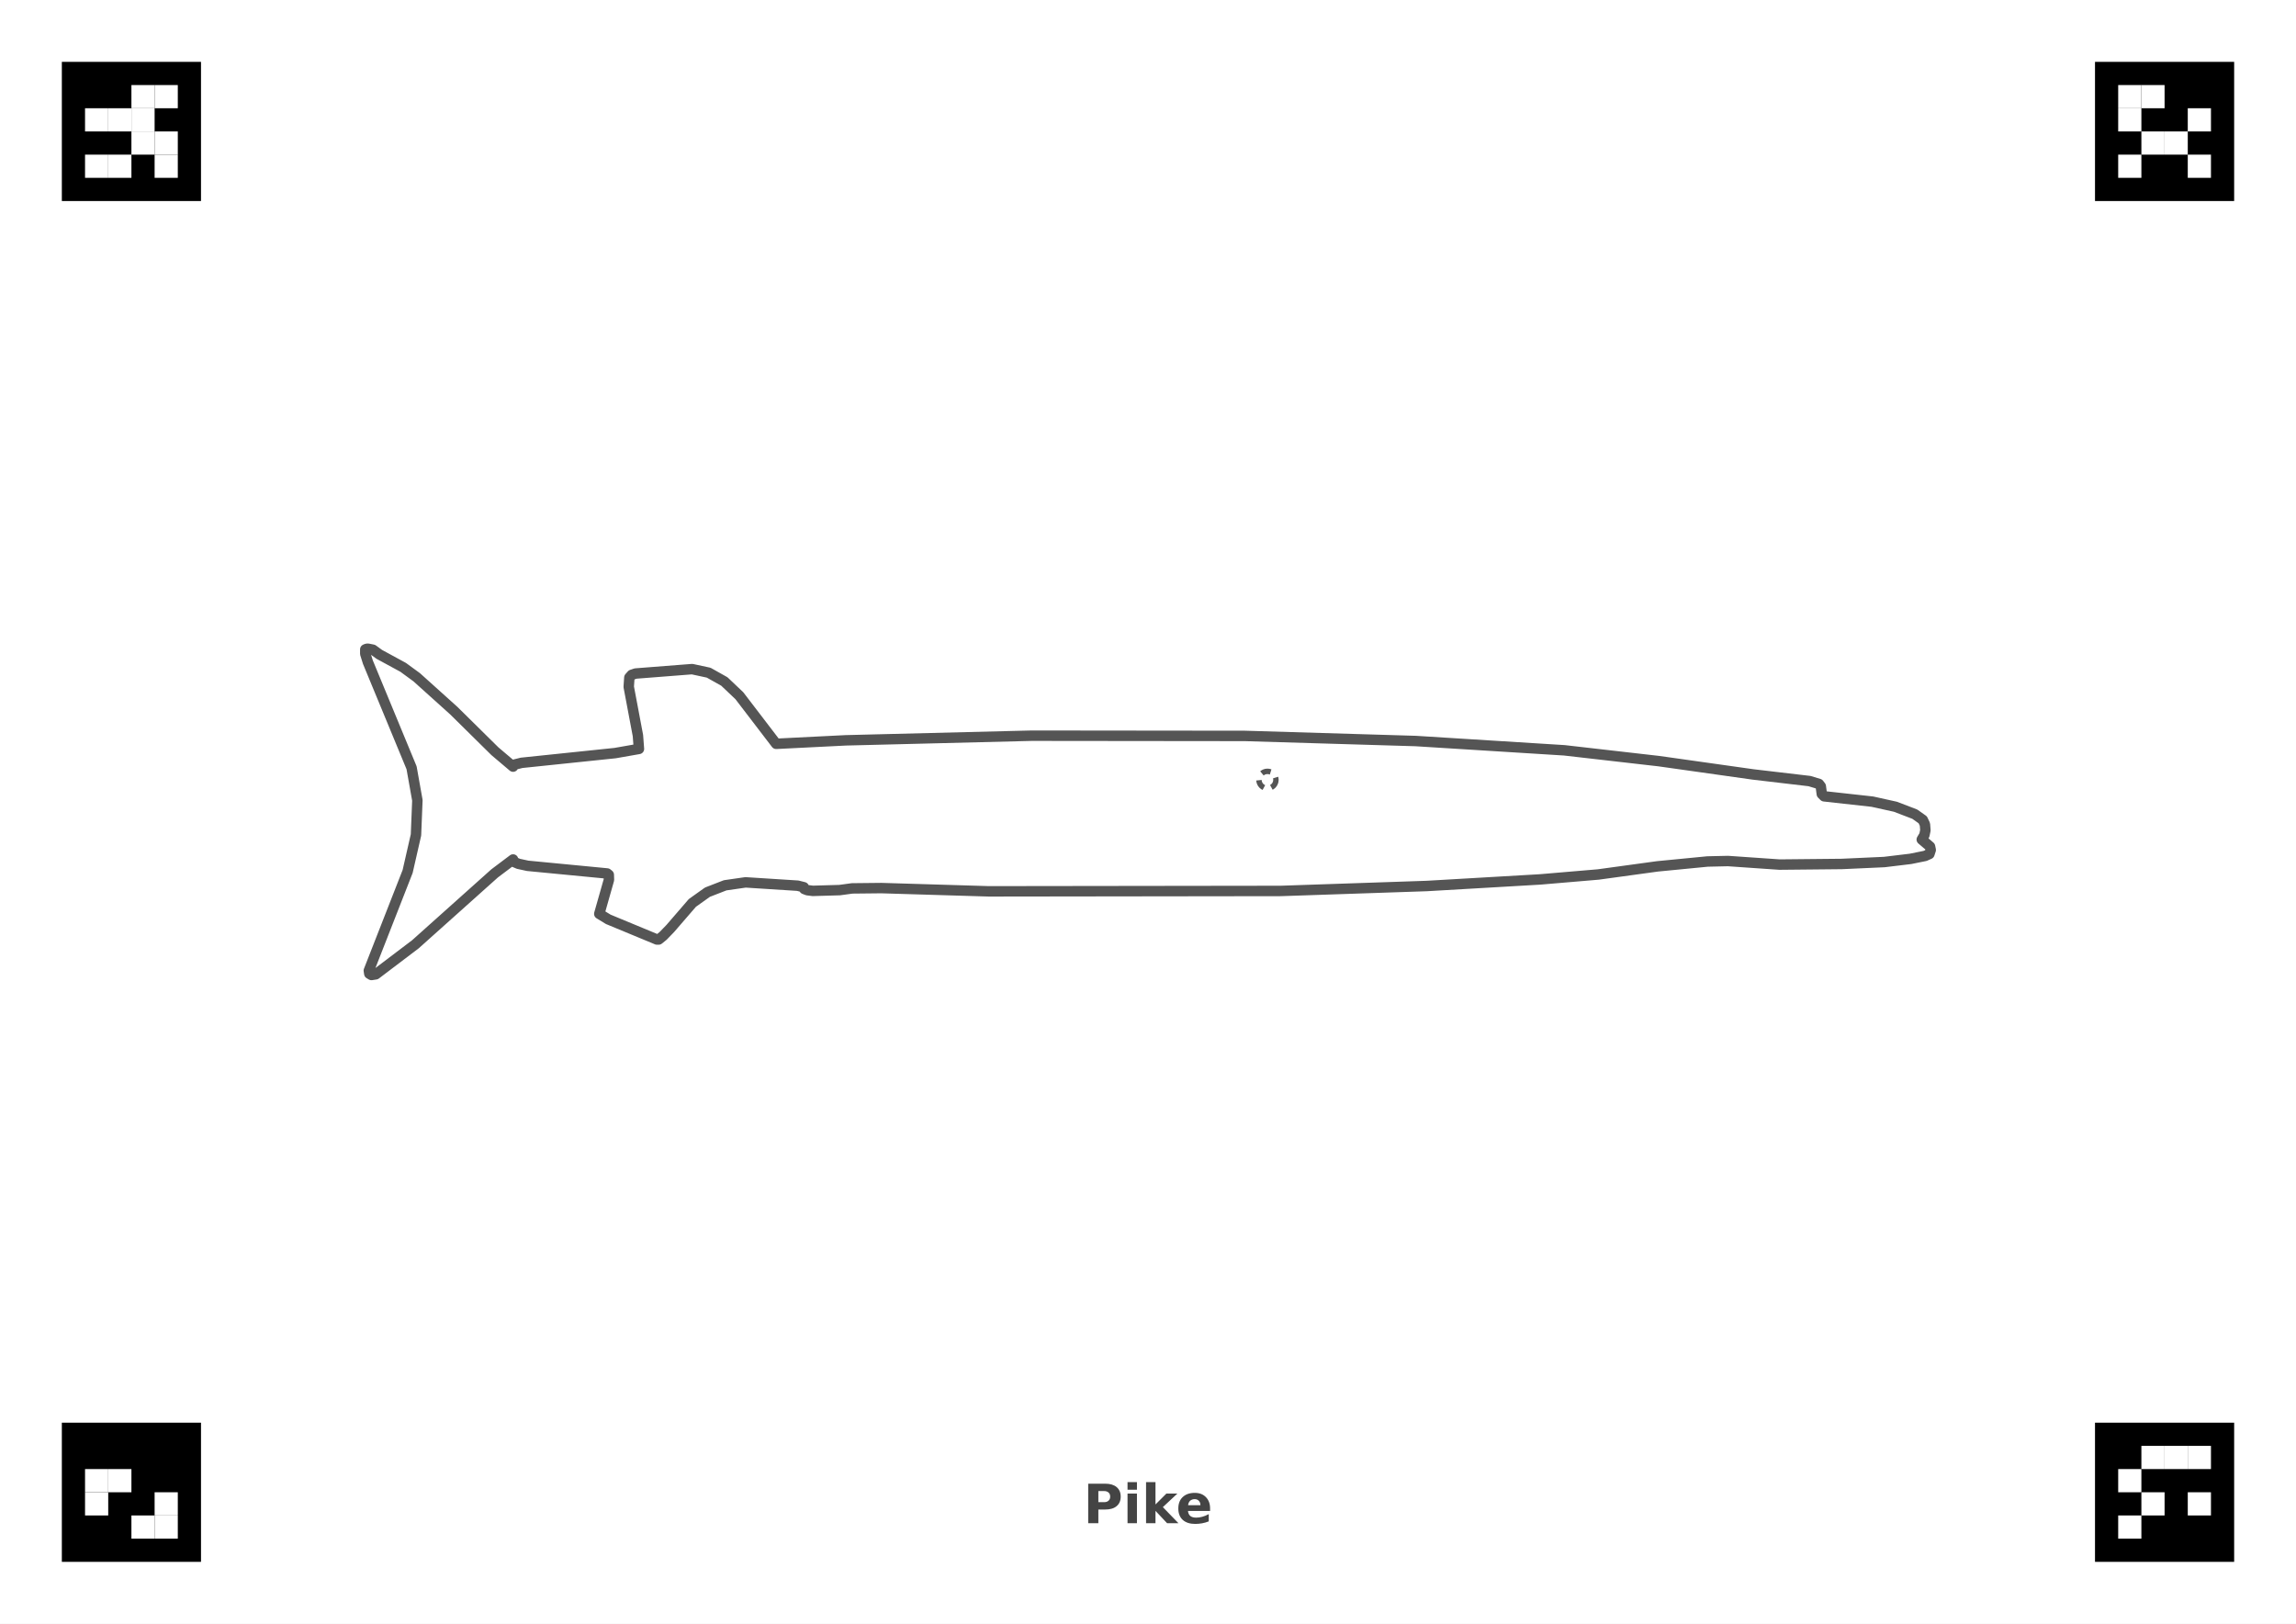
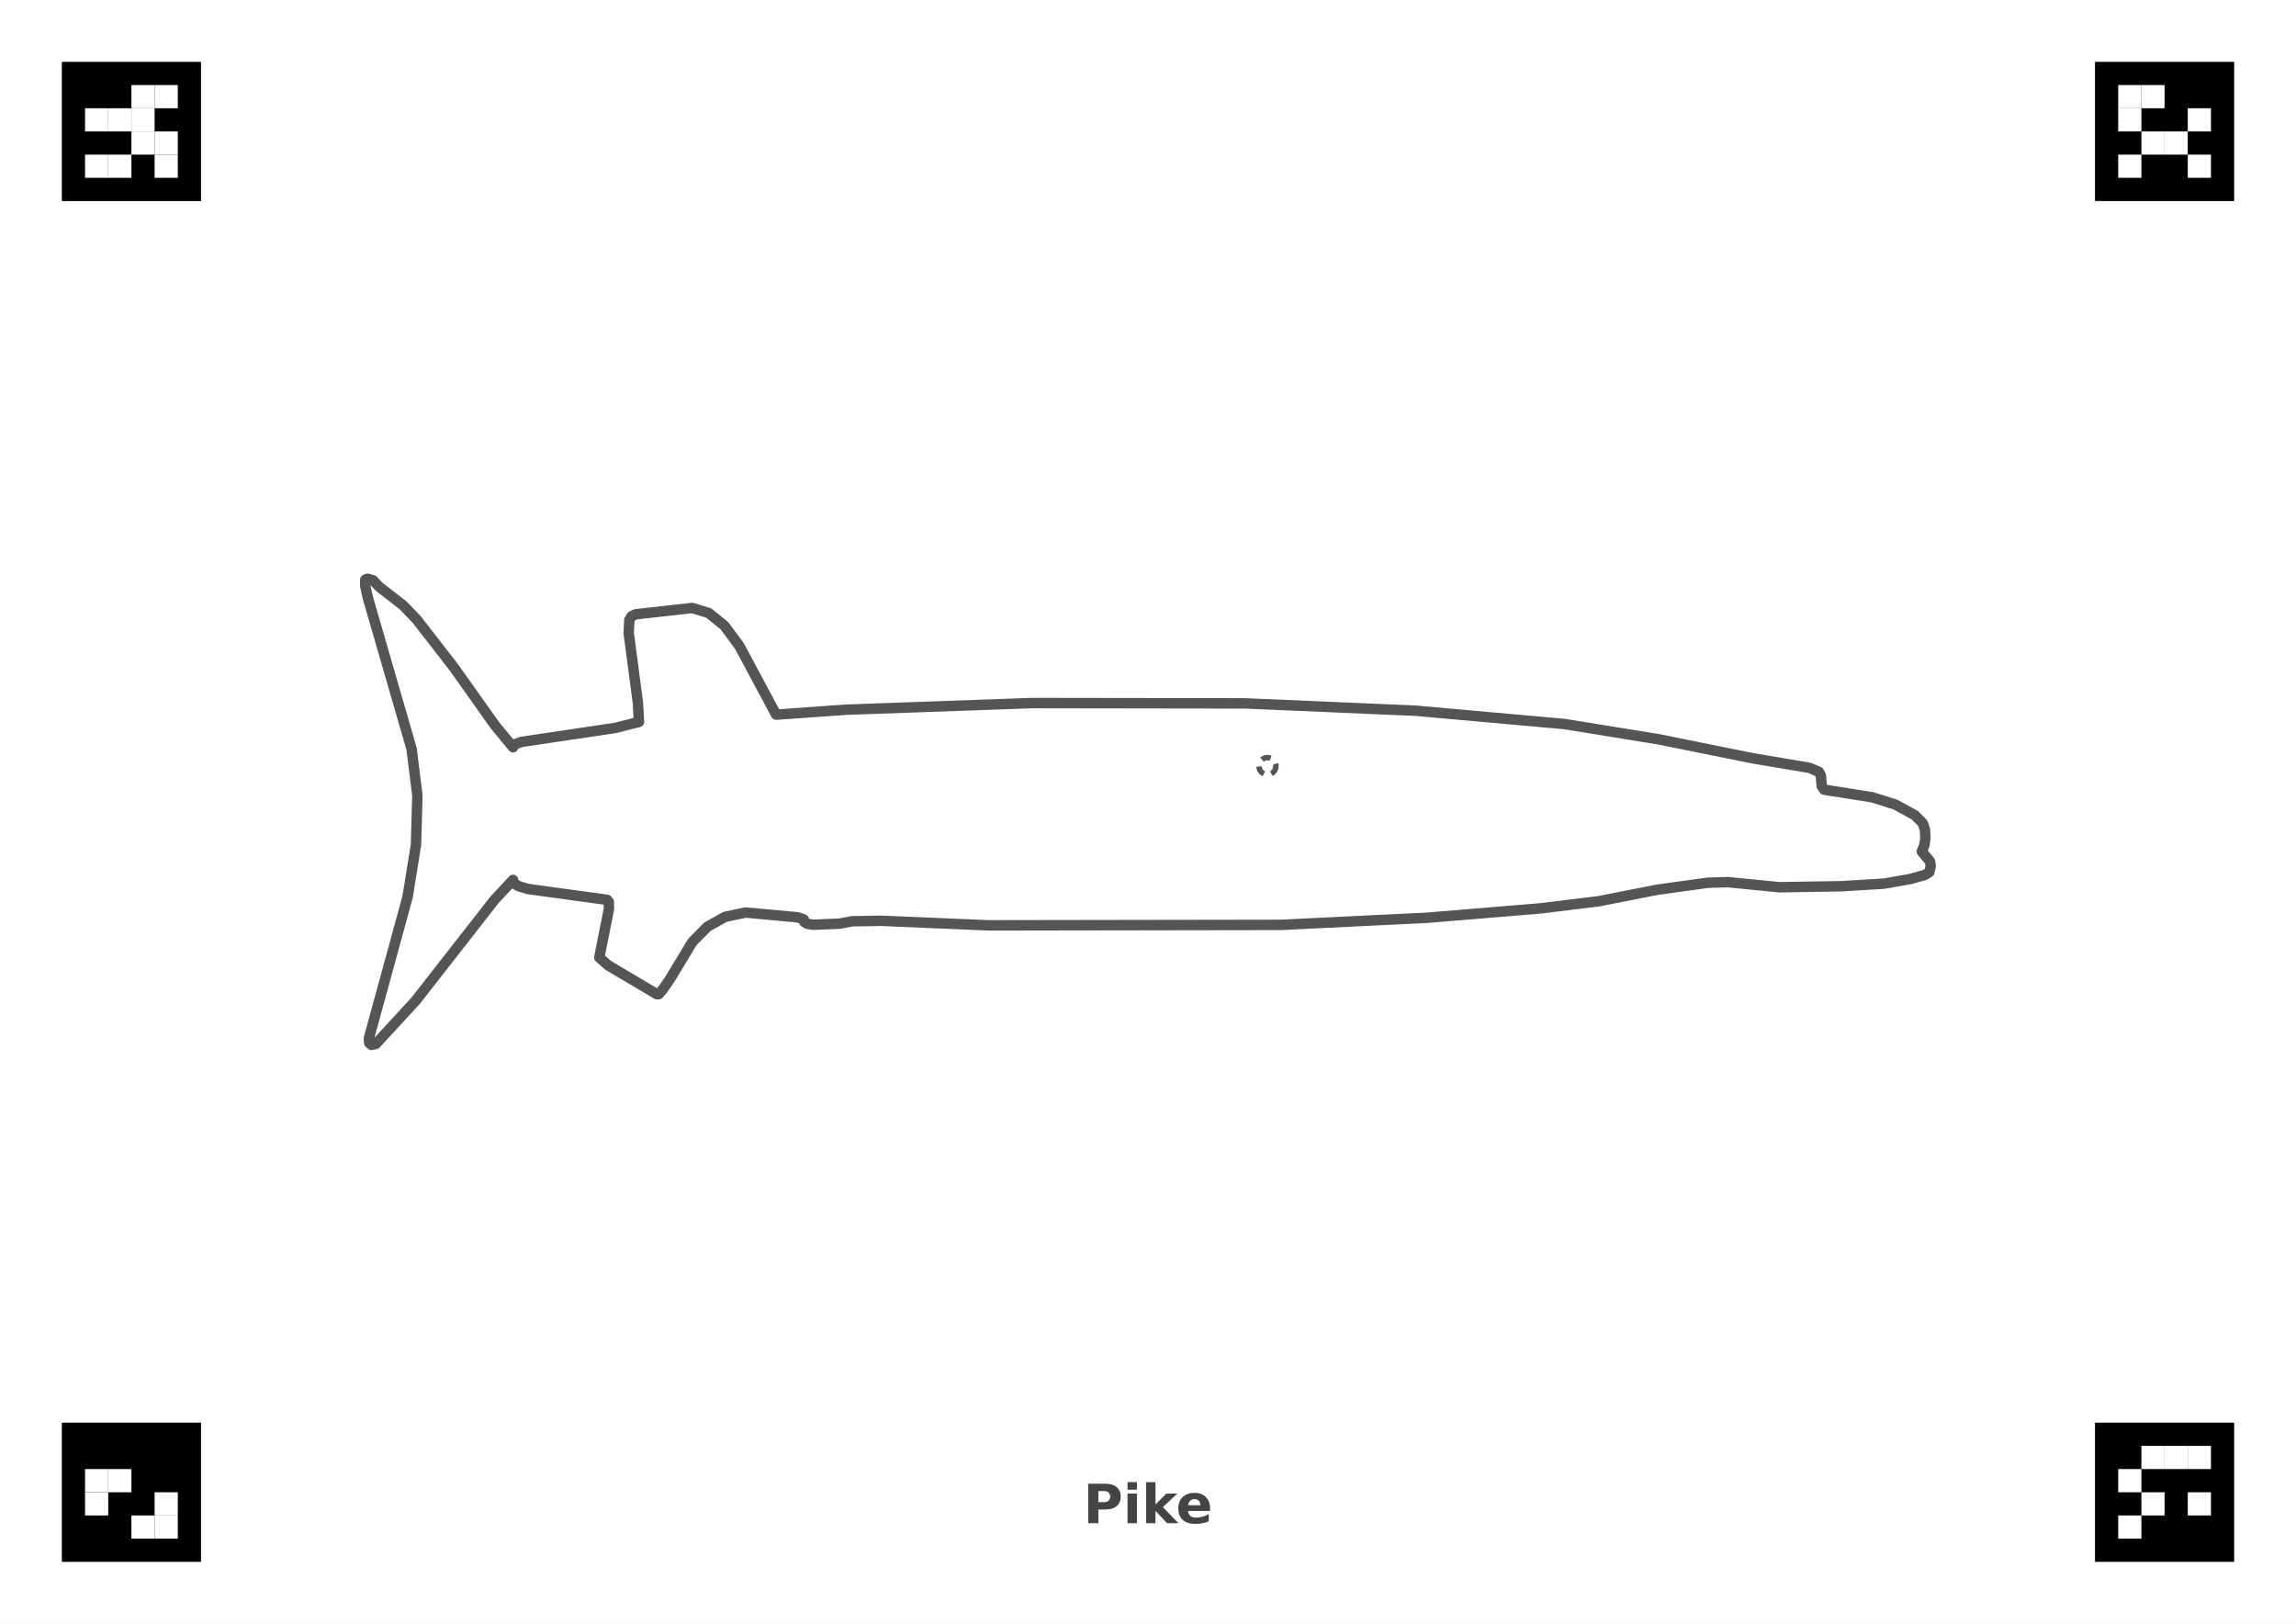
<svg xmlns="http://www.w3.org/2000/svg" width="297mm" height="210mm" viewBox="0 0 297 210">
  <rect width="297" height="210" fill="#fff" />
  <rect x="8" y="8" width="18" height="18" fill="#000" />
  <rect x="17.00" y="11.00" width="3" height="3" fill="#fff" />
  <rect x="20.00" y="11.00" width="3" height="3" fill="#fff" />
  <rect x="11.00" y="14.00" width="3" height="3" fill="#fff" />
  <rect x="14.00" y="14.00" width="3" height="3" fill="#fff" />
  <rect x="17.00" y="14.00" width="3" height="3" fill="#fff" />
  <rect x="17.00" y="17.00" width="3" height="3" fill="#fff" />
  <rect x="20.00" y="17.00" width="3" height="3" fill="#fff" />
  <rect x="11.00" y="20.00" width="3" height="3" fill="#fff" />
  <rect x="14.00" y="20.00" width="3" height="3" fill="#fff" />
  <rect x="20.00" y="20.00" width="3" height="3" fill="#fff" />
  <rect x="271" y="8" width="18" height="18" fill="#000" />
  <rect x="274.00" y="11.00" width="3" height="3" fill="#fff" />
  <rect x="277.00" y="11.00" width="3" height="3" fill="#fff" />
  <rect x="274.00" y="14.00" width="3" height="3" fill="#fff" />
  <rect x="283.00" y="14.00" width="3" height="3" fill="#fff" />
  <rect x="277.00" y="17.00" width="3" height="3" fill="#fff" />
  <rect x="280.00" y="17.00" width="3" height="3" fill="#fff" />
  <rect x="274.00" y="20.00" width="3" height="3" fill="#fff" />
  <rect x="283.00" y="20.00" width="3" height="3" fill="#fff" />
  <rect x="8" y="184" width="18" height="18" fill="#000" />
  <rect x="11.00" y="190.00" width="3" height="3" fill="#fff" />
  <rect x="14.00" y="190.00" width="3" height="3" fill="#fff" />
  <rect x="11.00" y="193.00" width="3" height="3" fill="#fff" />
  <rect x="20.00" y="193.00" width="3" height="3" fill="#fff" />
  <rect x="17.00" y="196.00" width="3" height="3" fill="#fff" />
  <rect x="20.00" y="196.00" width="3" height="3" fill="#fff" />
  <rect x="271" y="184" width="18" height="18" fill="#000" />
  <rect x="277.00" y="187.00" width="3" height="3" fill="#fff" />
  <rect x="280.00" y="187.00" width="3" height="3" fill="#fff" />
  <rect x="283.00" y="187.00" width="3" height="3" fill="#fff" />
  <rect x="274.00" y="190.00" width="3" height="3" fill="#fff" />
  <rect x="277.00" y="193.00" width="3" height="3" fill="#fff" />
  <rect x="283.00" y="193.00" width="3" height="3" fill="#fff" />
  <rect x="274.00" y="196.00" width="3" height="3" fill="#fff" />
-   <path d="M47.59 83.90 L48.24 84.03 L49.06 84.63 L52.15 86.31 L53.90 87.59 L58.69 91.90 L64.02 97.16 L66.37 99.15 L66.43 98.92 L67.47 98.66 L79.57 97.40 L82.65 96.86 L82.52 95.14 L81.33 88.83 L81.41 87.63 L81.72 87.28 L82.22 87.11 L89.53 86.54 L91.67 87.00 L93.70 88.14 L95.64 89.98 L100.40 96.20 L109.40 95.75 L133.46 95.15 L161.04 95.18 L183.13 95.84 L202.35 97.04 L214.58 98.44 L226.76 100.16 L234.07 101.02 L235.29 101.39 L235.53 101.70 L235.66 102.69 L235.96 102.99 L242.20 103.68 L245.18 104.34 L247.69 105.30 L248.72 106.03 L249.00 106.62 L249.06 107.38 L248.93 108.01 L248.59 108.58 L249.66 109.49 L249.75 109.93 L249.58 110.45 L249.02 110.70 L247.14 111.08 L243.74 111.49 L238.23 111.74 L230.19 111.82 L223.52 111.36 L220.88 111.42 L214.40 112.05 L206.75 113.10 L199.21 113.74 L184.56 114.59 L165.67 115.23 L127.92 115.28 L114.01 114.86 L110.23 114.90 L108.61 115.12 L105.14 115.22 L104.43 115.13 L104.04 114.98 L103.98 114.75 L103.19 114.55 L96.44 114.12 L93.80 114.50 L91.51 115.39 L89.56 116.78 L86.70 120.09 L85.78 121.04 L85.20 121.51 L84.98 121.51 L78.68 118.90 L77.52 118.19 L78.77 113.79 L78.75 113.14 L78.54 112.97 L68.26 111.98 L67.06 111.72 L66.43 111.45 L66.37 111.16 L63.98 112.96 L53.73 122.13 L48.61 126.01 L48.05 126.10 L47.77 125.93 L47.71 125.53 L52.73 112.71 L53.81 107.98 L53.99 103.51 L53.24 99.30 L47.59 85.64 L47.25 84.56 L47.25 83.99 L47.42 83.92 Z" fill="#fff" stroke="#555" stroke-width="1.35" stroke-linejoin="round" stroke-linecap="round" />
-   <circle cx="163.95" cy="100.86" r="1.1" fill="none" stroke="#555" stroke-width="0.7" stroke-dasharray="1.2 1" />
+   <path d="M47.59 74.86 L48.24 75.04 L49.06 75.90 L52.15 78.30 L53.90 80.12 L58.69 86.29 L64.02 93.80 L66.37 96.65 L66.43 96.32 L67.47 95.95 L79.57 94.15 L82.65 93.37 L82.52 90.91 L81.33 81.90 L81.41 80.18 L81.72 79.69 L82.22 79.45 L89.53 78.63 L91.67 79.28 L93.70 80.92 L95.64 83.54 L100.40 92.43 L109.40 91.79 L133.46 90.93 L161.04 90.97 L183.13 91.92 L202.35 93.64 L214.58 95.62 L226.76 98.08 L234.07 99.31 L235.29 99.84 L235.53 100.29 L235.66 101.70 L235.96 102.13 L242.20 103.12 L245.18 104.06 L247.69 105.43 L248.72 106.47 L249.00 107.31 L249.06 108.40 L248.93 109.30 L248.59 110.12 L249.66 111.41 L249.75 112.04 L249.58 112.78 L249.02 113.15 L247.14 113.68 L243.74 114.28 L238.23 114.62 L230.18 114.75 L223.52 114.09 L220.88 114.17 L214.40 115.07 L206.75 116.57 L199.21 117.49 L184.56 118.70 L165.67 119.62 L127.92 119.68 L114.01 119.09 L110.23 119.15 L108.61 119.46 L105.14 119.60 L104.43 119.48 L104.04 119.25 L103.98 118.92 L103.19 118.64 L96.44 118.02 L93.80 118.58 L91.51 119.85 L89.56 121.83 L86.70 126.56 L85.78 127.91 L85.20 128.59 L84.98 128.59 L78.68 124.86 L77.52 123.84 L78.77 117.55 L78.75 116.63 L78.54 116.38 L68.26 114.97 L67.06 114.60 L66.43 114.21 L66.37 113.80 L63.98 116.36 L53.73 129.47 L48.61 135.02 L48.05 135.14 L47.77 134.90 L47.71 134.32 L52.72 116.02 L53.81 109.26 L53.99 102.87 L53.24 96.85 L47.59 77.34 L47.25 75.80 L47.25 74.98 L47.42 74.88 Z" fill="#fff" stroke="#555" stroke-width="1.35" stroke-linejoin="round" stroke-linecap="round" />
+   <circle cx="163.95" cy="99.08" r="1.1" fill="none" stroke="#555" stroke-width="0.7" stroke-dasharray="1.2 1" />
  <text x="148.5" y="197" text-anchor="middle" font-family="DejaVu Sans, Segoe UI, sans-serif" font-size="7" font-weight="600" fill="#444">Pike</text>
</svg>
